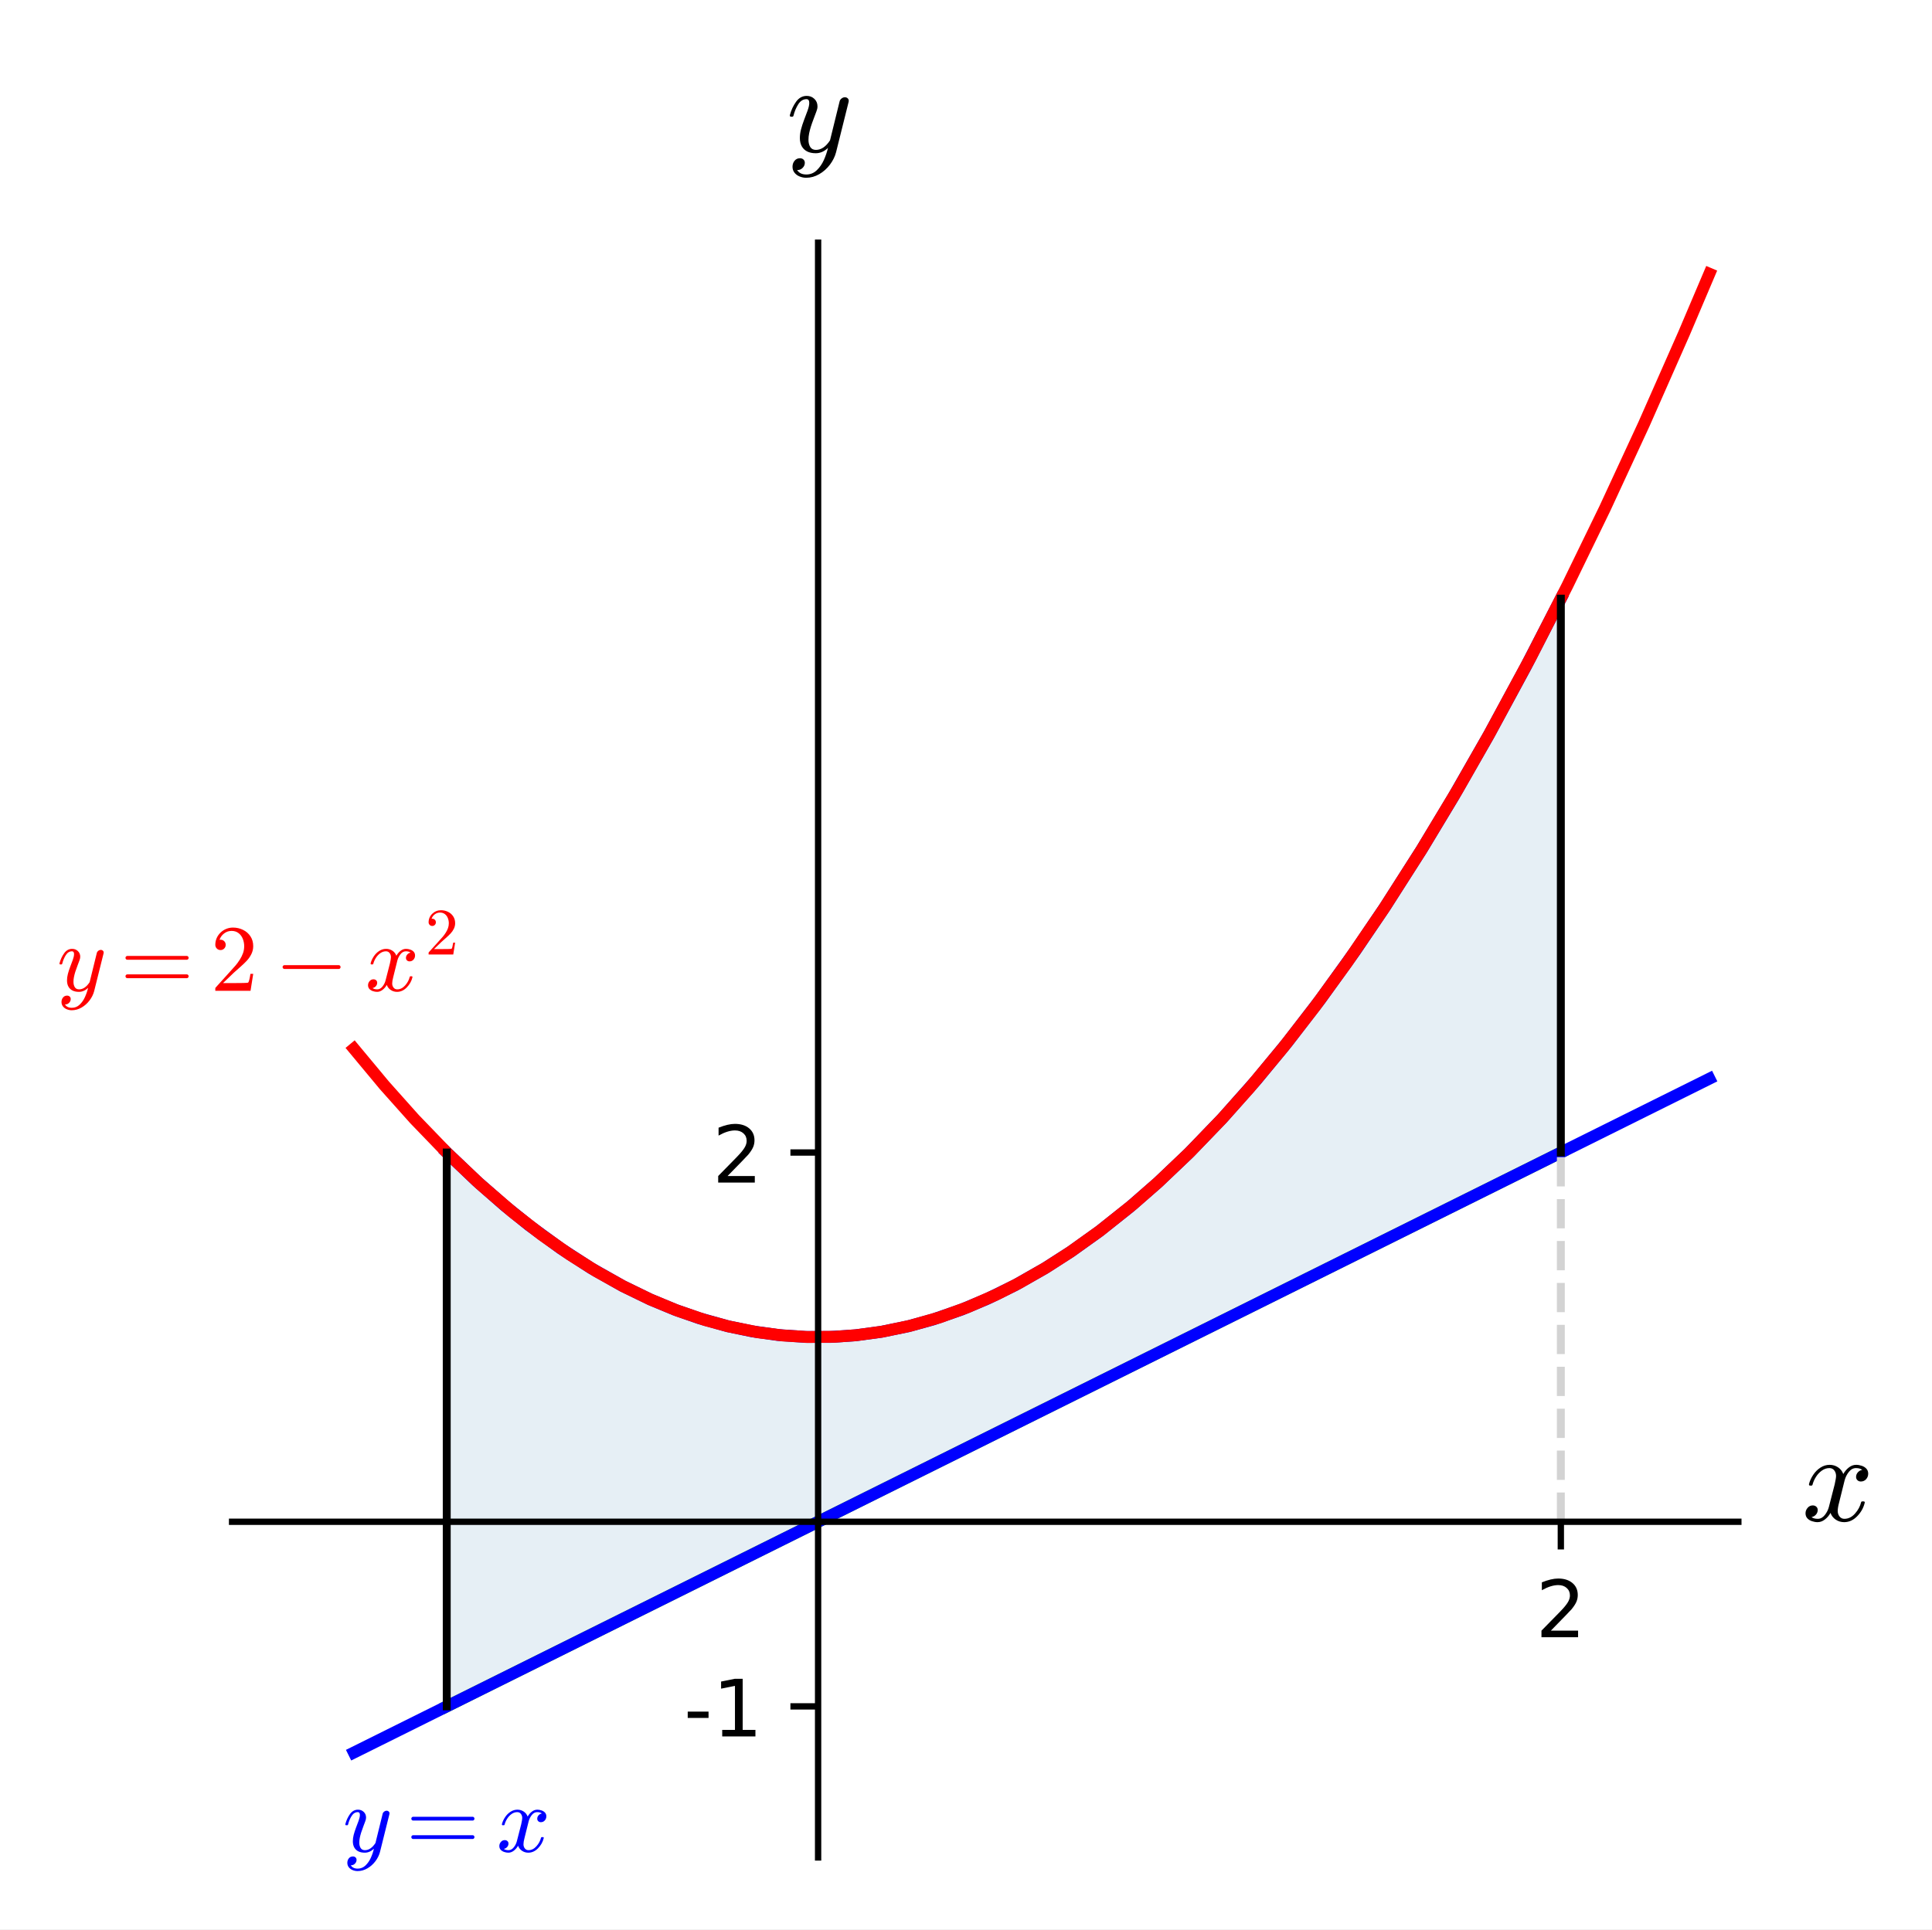
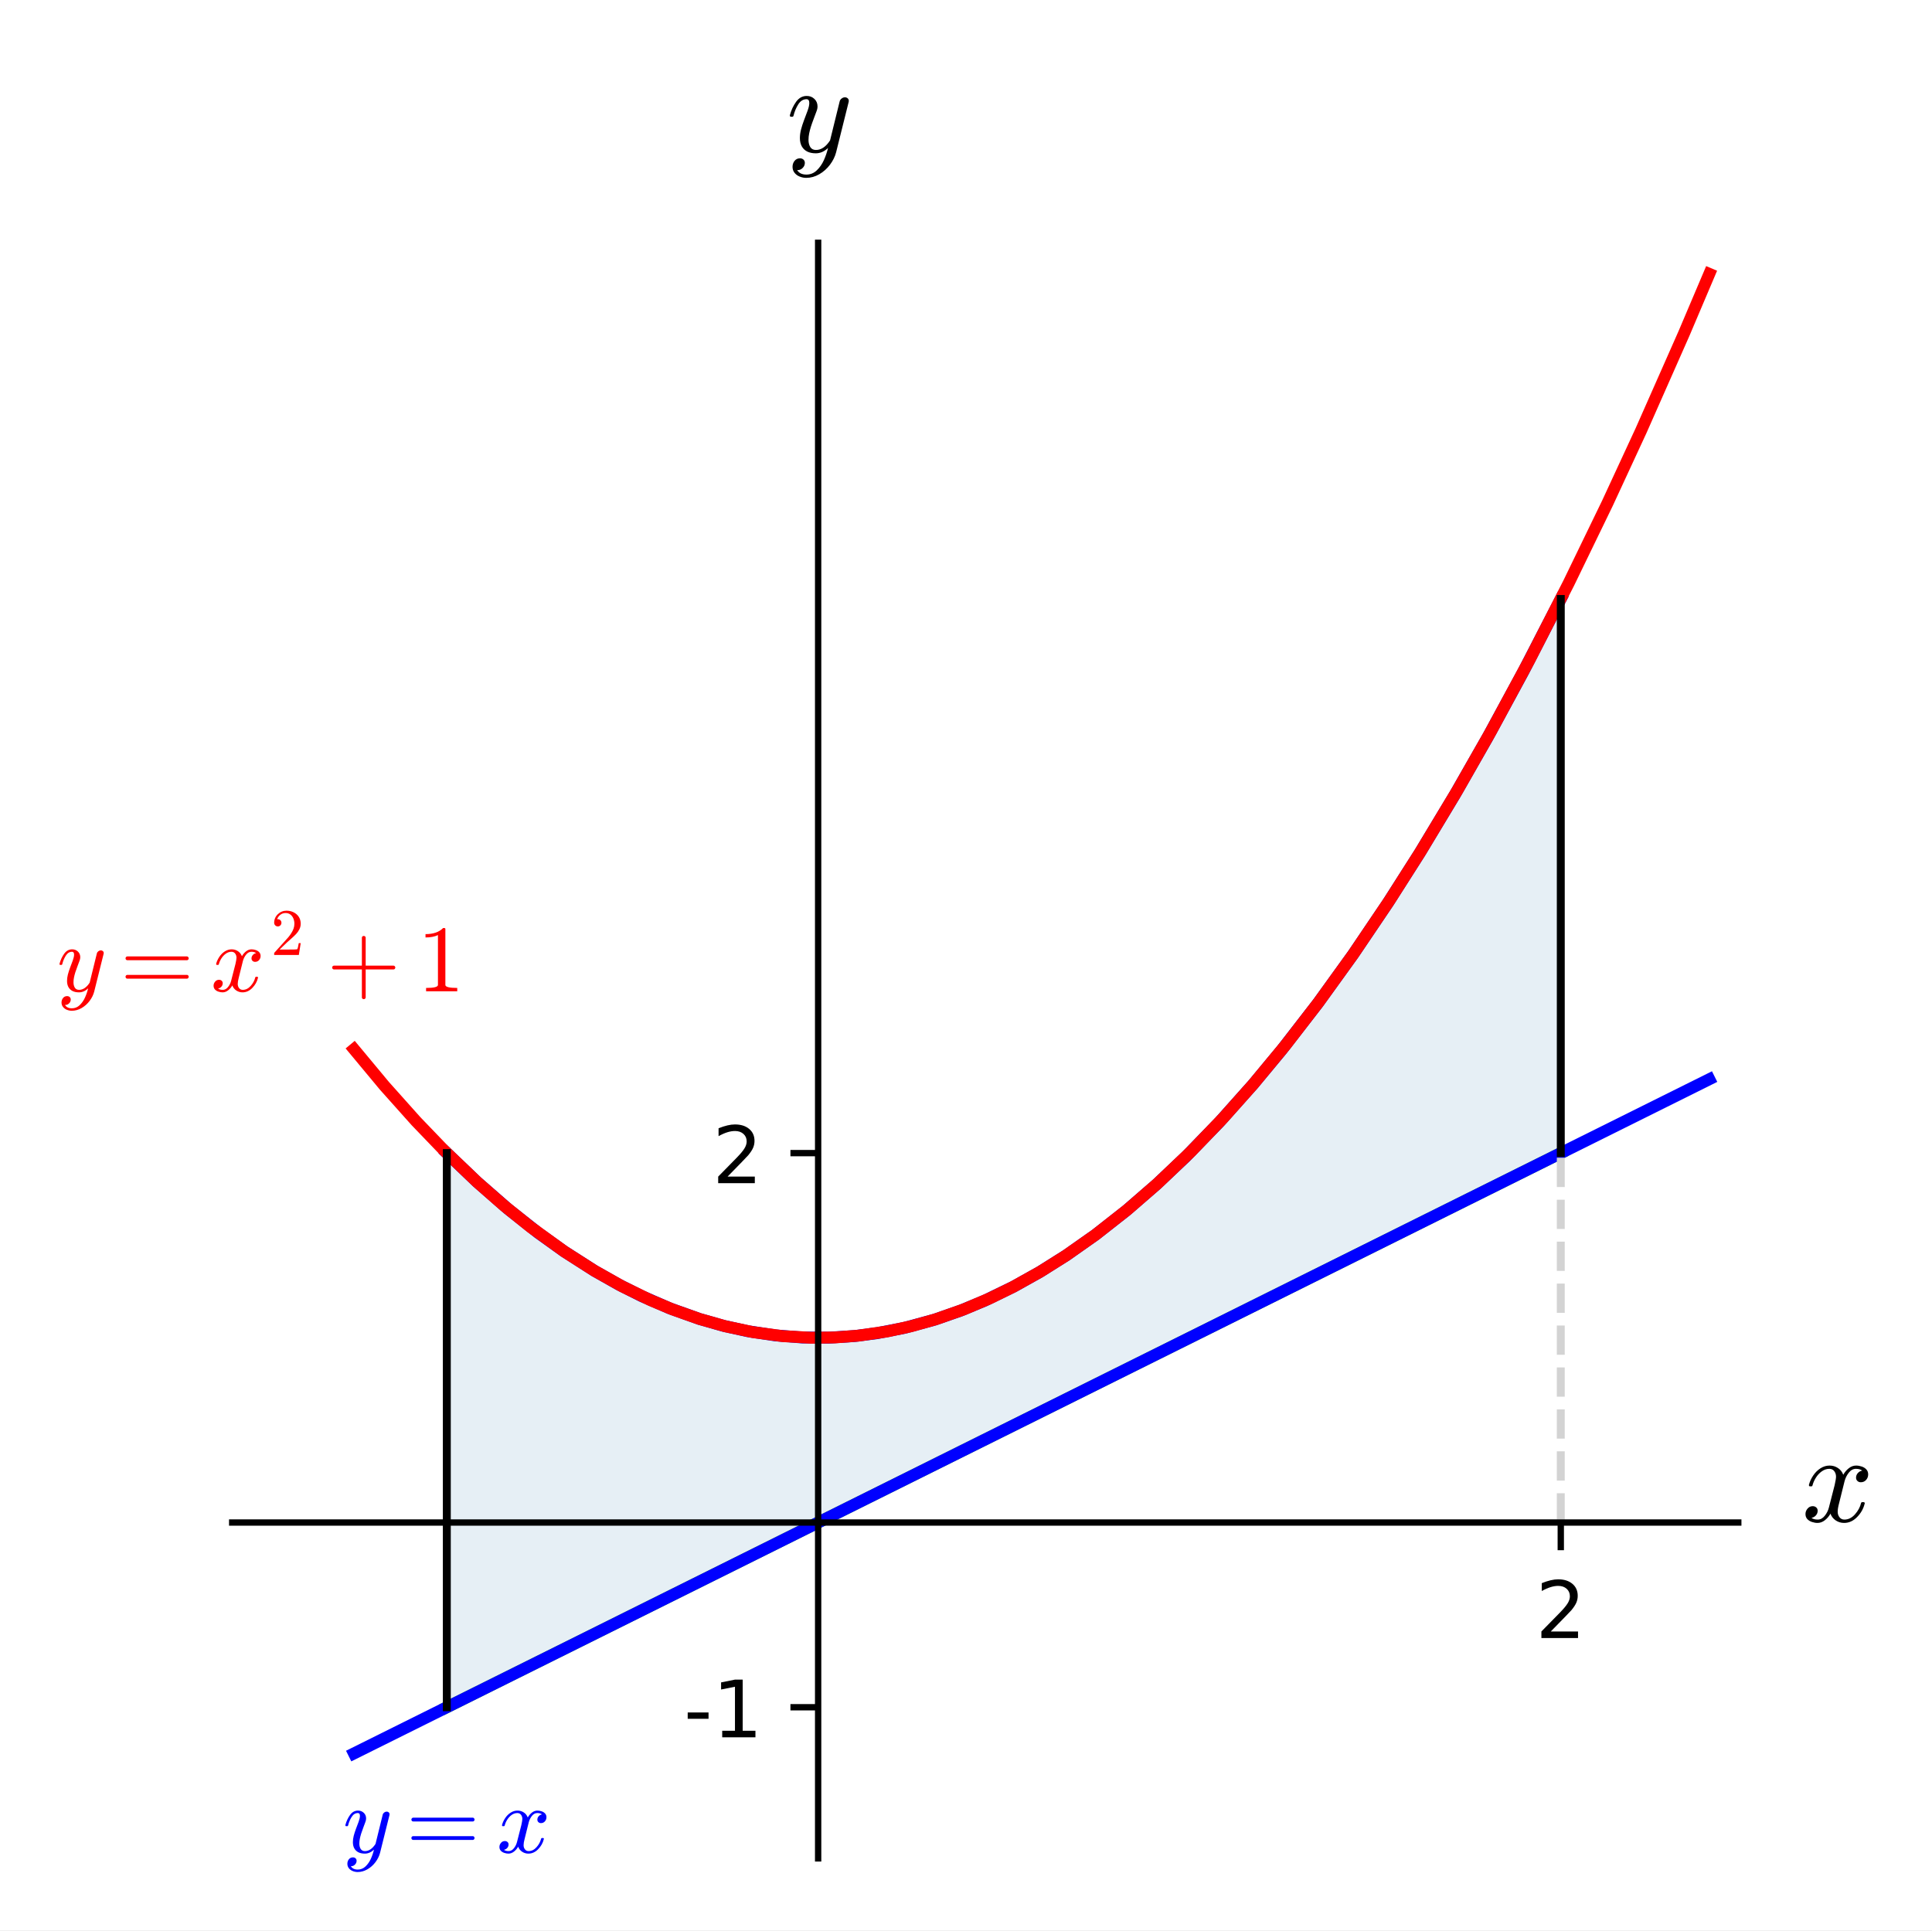
- <svg xmlns="http://www.w3.org/2000/svg" xmlns:xlink="http://www.w3.org/1999/xlink" height="243.937pt" version="1.1" viewBox="0 0 244.226 243.937" width="244.226pt">
+ <svg xmlns="http://www.w3.org/2000/svg" xmlns:xlink="http://www.w3.org/1999/xlink" height="243.937pt" version="1.1" viewBox="0 0 244.132 243.937" width="244.132pt">
  <defs>
    <style type="text/css">
*{stroke-linecap:butt;stroke-linejoin:round;}
  </style>
  </defs>
  <g id="figure_1">
    <g id="patch_1">
-       <path d="M 0 243.937  L 244.226 243.937  L 244.226 0  L 0 0  z " style="fill:#ffffff;" />
+       <path d="M 0 243.937  L 244.132 243.937  L 244.132 0  L 0 0  z " style="fill:#ffffff;" />
    </g>
    <g id="axes_1">
      <g id="patch_2">
-         <path d="M 29.338 234.857  L 219.746 234.857  L 219.746 30.685  L 29.338 30.685  z " style="fill:#ffffff;" />
+         <path d="M 29.34 234.857  L 219.652 234.857  L 219.652 30.685  L 29.34 30.685  z " style="fill:#ffffff;" />
      </g>
      <g id="patch_3">
-         <path clip-path="url(#pbaab414ac9)" d="M 197.307 145.726  L 196.514 146.121  L 195.769 146.491  L 195.266 146.741  L 194.675 147.035  L 193.83 147.455  L 192.849 147.943  L 192.122 148.305  L 191.909 148.41  L 190.62 149.051  L 190.41 149.156  L 189.874 149.422  L 189 149.857  L 188.378 150.166  L 187.662 150.522  L 186.494 151.103  L 186.141 151.279  L 185.425 151.635  L 184.646 152.022  L 184.201 152.243  L 183.161 152.76  L 182.096 153.29  L 181.494 153.589  L 181.287 153.692  L 180.555 154.056  L 179.671 154.496  L 178.988 154.836  L 178.436 155.11  L 177.296 155.677  L 176.482 156.081  L 176.157 156.243  L 175.225 156.707  L 174.512 157.061  L 173.966 157.332  L 173.041 157.793  L 172.787 157.919  L 171.523 158.547  L 171.063 158.776  L 170.682 158.965  L 169.78 159.414  L 169.273 159.667  L 168.605 159.998  L 167.789 160.404  L 166.55 161.02  L 166.476 161.057  L 165.196 161.694  L 164.533 162.023  L 164.032 162.272  L 163.619 162.478  L 162.884 162.843  L 162.235 163.166  L 161.004 163.778  L 160.664 163.947  L 159.466 164.543  L 158.974 164.788  L 158.078 165.233  L 157.992 165.276  L 157.152 165.694  L 155.994 166.269  L 155.849 166.341  L 155.114 166.707  L 153.955 167.283  L 153.563 167.478  L 152.421 168.046  L 152.175 168.169  L 151.235 168.636  L 150.458 169.022  L 149.953 169.273  L 149.293 169.601  L 148.406 170.043  L 147.951 170.269  L 147.067 170.708  L 146.614 170.933  L 145.332 171.571  L 145.191 171.641  L 144.154 172.157  L 143.447 172.508  L 143.107 172.677  L 142.224 173.117  L 141.632 173.411  L 140.429 174.009  L 140.048 174.198  L 139.541 174.451  L 138.416 175.01  L 137.718 175.357  L 137.403 175.514  L 136.497 175.964  L 135.894 176.264  L 135.031 176.693  L 134.369 177.022  L 133.602 177.404  L 133.153 177.627  L 132.48 177.962  L 131.153 178.621  L 130.691 178.851  L 130.274 179.059  L 129.211 179.587  L 128.495 179.943  L 128.176 180.102  L 127.089 180.643  L 126.227 181.071  L 125.722 181.322  L 125.217 181.573  L 124.181 182.089  L 123.528 182.413  L 123.316 182.518  L 122.627 182.861  L 121.358 183.492  L 120.635 183.852  L 119.917 184.209  L 119.785 184.274  L 118.516 184.905  L 118.042 185.141  L 117.619 185.351  L 116.378 185.969  L 115.693 186.309  L 115.41 186.45  L 114.591 186.857  L 113.617 187.341  L 112.982 187.657  L 112.319 187.987  L 111.4 188.444  L 111.065 188.611  L 110.491 188.896  L 109.31 189.483  L 108.812 189.731  L 108.26 190.005  L 107.335 190.465  L 106.99 190.637  L 106.138 191.06  L 105.339 191.458  L 104.626 191.812  L 103.965 192.141  L 103.296 192.474  L 102.793 192.724  L 101.496 193.369  L 101.247 193.493  L 100.293 193.967  L 99.316 194.453  L 99.102 194.559  L 98.354 194.931  L 97.698 195.257  L 96.495 195.855  L 95.874 196.164  L 95.712 196.245  L 94.622 196.787  L 94.309 196.942  L 93.202 197.493  L 92.678 197.754  L 91.741 198.22  L 91.393 198.392  L 90.721 198.727  L 89.751 199.209  L 88.976 199.595  L 88.623 199.77  L 87.285 200.435  L 87.203 200.476  L 86.431 200.86  L 85.304 201.42  L 84.753 201.694  L 84.063 202.037  L 83.676 202.23  L 82.879 202.626  L 82.163 202.982  L 81.393 203.365  L 80.359 203.879  L 79.948 204.084  L 79.066 204.522  L 78.264 204.921  L 77.799 205.152  L 76.663 205.717  L 76.296 205.899  L 75.294 206.398  L 74.666 206.71  L 73.89 207.096  L 73.154 207.462  L 73.01 207.533  L 72.039 208.016  L 71.608 208.23  L 70.59 208.737  L 69.959 209.051  L 69.275 209.391  L 68.756 209.649  L 67.773 210.138  L 67.302 210.372  L 66.491 210.775  L 65.64 211.198  L 65.133 211.45  L 63.906 212.061  L 63.831 212.098  L 63.131 212.446  L 61.955 213.031  L 61.487 213.263  L 60.915 213.548  L 59.791 214.107  L 58.952 214.524  L 58.699 214.65  L 57.604 215.194  L 56.978 215.505  L 56.472 215.757  L 56.472 145.726  L 57.196 146.44  L 57.793 147.022  L 58.576 147.772  L 59.257 148.414  L 60.229 149.313  L 61.043 150.05  L 61.312 150.291  L 61.873 150.788  L 62.564 151.391  L 63.182 151.923  L 63.801 152.446  L 64.563 153.079  L 65.107 153.524  L 65.463 153.812  L 66.231 154.423  L 66.887 154.935  L 67.959 155.753  L 68.719 156.317  L 69.084 156.584  L 69.734 157.053  L 70.317 157.465  L 70.9 157.87  L 71.603 158.349  L 72.252 158.782  L 73.031 159.29  L 73.606 159.656  L 74.505 160.216  L 74.726 160.35  L 75.825 161.006  L 76.613 161.46  L 76.82 161.577  L 77.41 161.906  L 78.08 162.27  L 78.708 162.603  L 79.336 162.927  L 79.524 163.023  L 80.415 163.465  L 81.051 163.771  L 81.629 164.042  L 82.207 164.305  L 82.733 164.538  L 83.031 164.668  L 83.734 164.966  L 84.727 165.37  L 85.289 165.589  L 86.263 165.953  L 86.695 166.108  L 87.636 166.432  L 88.394 166.679  L 89.327 166.967  L 89.498 167.018  L 90.348 167.261  L 90.914 167.414  L 91.98 167.684  L 92.454 167.797  L 93.172 167.958  L 94.06 168.143  L 94.401 168.209  L 95.042 168.327  L 95.684 168.437  L 96.162 168.512  L 96.464 168.558  L 97.206 168.661  L 98.351 168.798  L 99.115 168.874  L 99.741 168.927  L 100.217 168.961  L 100.914 169.004  L 101.808 169.042  L 102.206 169.054  L 102.821 169.066  L 103.436 169.07  L 103.882 169.068  L 104.926 169.046  L 104.971 169.044  L 106.105 168.993  L 106.869 168.944  L 107.593 168.885  L 108.13 168.835  L 108.873 168.755  L 109.435 168.686  L 109.975 168.614  L 111.108 168.443  L 111.365 168.401  L 112.036 168.283  L 112.706 168.156  L 113.261 168.043  L 114.119 167.857  L 114.186 167.842  L 114.772 167.704  L 115.358 167.56  L 116.081 167.371  L 116.878 167.151  L 117.471 166.978  L 117.866 166.859  L 118.982 166.504  L 119.544 166.315  L 120.341 166.036  L 121.012 165.791  L 121.532 165.594  L 122.185 165.339  L 122.994 165.01  L 123.369 164.853  L 124.031 164.569  L 124.693 164.275  L 124.817 164.219  L 125.52 163.895  L 126.609 163.373  L 127.281 163.038  L 128.209 162.56  L 128.311 162.506  L 129.125 162.07  L 129.723 161.74  L 130.322 161.402  L 130.542 161.276  L 131.154 160.921  L 131.766 160.557  L 132.049 160.386  L 132.686 159.996  L 133.635 159.398  L 134.402 158.901  L 134.797 158.64  L 135.442 158.207  L 136.087 157.765  L 136.389 157.554  L 137.483 156.778  L 138.184 156.267  L 138.221 156.239  L 138.895 155.738  L 139.569 155.226  L 140.203 154.736  L 140.813 154.257  L 141.519 153.692  L 142.08 153.237  L 142.839 152.609  L 143.488 152.062  L 144.339 151.332  L 144.624 151.084  L 145.327 150.465  L 146.335 149.559  L 146.936 149.009  L 147.728 148.273  L 148.271 147.759  L 149.087 146.977  L 149.614 146.464  L 150.259 145.829  L 151.237 144.848  L 152.088 143.979  L 152.979 143.051  L 153.45 142.554  L 154.479 141.453  L 154.552 141.374  L 155.487 140.351  L 156.266 139.486  L 156.888 138.785  L 157.409 138.192  L 157.994 137.519  L 158.58 136.838  L 158.851 136.52  L 159.72 135.491  L 160.239 134.87  L 160.878 134.097  L 161.516 133.315  L 162.188 132.484  L 162.787 131.735  L 163.598 130.708  L 164.194 129.944  L 164.486 129.567  L 165.525 128.212  L 165.883 127.738  L 166.911 126.367  L 167.407 125.697  L 167.977 124.921  L 168.717 123.903  L 169.48 122.842  L 170.158 121.888  L 170.74 121.062  L 171.322 120.228  L 171.537 119.918  L 172.325 118.774  L 173.392 117.205  L 173.954 116.368  L 174.543 115.484  L 175.132 114.593  L 175.721 113.695  L 175.824 113.536  L 176.441 112.587  L 177.057 111.629  L 177.249 111.33  L 178.217 109.805  L 178.911 108.701  L 179.748 107.354  L 180.105 106.777  L 180.712 105.785  L 181.32 104.786  L 181.865 103.884  L 182.511 102.806  L 182.93 102.103  L 183.709 100.784  L 184.576 99.301  L 185.346 97.97  L 186.065 96.717  L 186.573 95.826  L 187.513 94.16  L 188.172 92.981  L 188.936 91.604  L 189.644 90.314  L 190.044 89.583  L 190.605 88.551  L 191.498 86.892  L 192.528 84.959  L 192.871 84.31  L 193.454 83.201  L 194.074 82.015  L 194.693 80.821  L 195.364 79.52  L 195.827 78.616  L 196.61 77.076  L 197.307 75.696  z " style="fill:#cde0eb;opacity:0.5;" />
+         <path clip-path="url(#p74de2c47a9)" d="M 197.224 145.726  L 196.58 146.047  L 195.496 146.586  L 194.844 146.911  L 194.52 147.071  L 193.373 147.642  L 192.637 148.008  L 192.463 148.095  L 191.462 148.593  L 190.61 149.017  L 190.103 149.269  L 189.51 149.564  L 188.694 149.97  L 187.716 150.457  L 187.34 150.644  L 186.855 150.885  L 186.155 151.233  L 185.25 151.684  L 184.413 152.1  L 183.443 152.582  L 183.245 152.681  L 182.594 153.005  L 181.838 153.381  L 181.223 153.687  L 180.346 154.123  L 179.539 154.525  L 178.53 155.027  L 178.474 155.055  L 177.091 155.742  L 176.862 155.856  L 175.952 156.309  L 174.997 156.784  L 174.876 156.845  L 174.106 157.228  L 173.397 157.58  L 172.349 158.102  L 171.913 158.319  L 170.887 158.829  L 170.225 159.158  L 169.798 159.371  L 168.721 159.907  L 168.53 160.002  L 167.371 160.579  L 166.614 160.955  L 166.277 161.123  L 165.699 161.41  L 164.766 161.874  L 163.853 162.329  L 163.424 162.542  L 162.885 162.81  L 161.983 163.259  L 161.109 163.694  L 160.245 164.124  L 159.41 164.539  L 159.292 164.598  L 158.063 165.209  L 157.954 165.263  L 157.246 165.616  L 156.317 166.078  L 155.815 166.328  L 154.603 166.93  L 154.181 167.14  L 153.538 167.461  L 152.88 167.788  L 152.225 168.114  L 151.338 168.555  L 150.384 169.029  L 149.594 169.423  L 149.469 169.485  L 148.215 170.109  L 147.796 170.317  L 147.342 170.543  L 146.123 171.149  L 145.26 171.579  L 144.72 171.847  L 144.128 172.142  L 143.708 172.351  L 142.482 172.961  L 141.764 173.318  L 141.168 173.615  L 140.434 173.98  L 140.008 174.191  L 139.474 174.457  L 138.256 175.063  L 137.512 175.433  L 136.881 175.747  L 136.568 175.903  L 135.355 176.507  L 135.198 176.585  L 134.623 176.871  L 133.49 177.435  L 132.537 177.909  L 132.402 177.976  L 131.721 178.314  L 130.494 178.925  L 129.722 179.309  L 129.442 179.448  L 128.9 179.718  L 127.915 180.208  L 127.122 180.602  L 126.185 181.069  L 125.8 181.26  L 125.006 181.655  L 124.261 182.026  L 123.442 182.433  L 122.683 182.811  L 122.358 182.972  L 121.719 183.29  L 120.877 183.709  L 119.994 184.149  L 119.317 184.485  L 118.669 184.808  L 118.187 185.048  L 116.971 185.653  L 116.682 185.797  L 115.831 186.22  L 115.271 186.498  L 114.757 186.754  L 113.656 187.302  L 113.215 187.521  L 112.466 187.894  L 111.786 188.232  L 110.744 188.751  L 110.247 188.998  L 109.243 189.497  L 108.928 189.654  L 107.792 190.219  L 107.4 190.414  L 106.988 190.619  L 105.94 191.14  L 104.995 191.611  L 104.601 191.807  L 103.799 192.206  L 103.488 192.36  L 102.433 192.885  L 101.493 193.353  L 101.246 193.476  L 100.179 194.007  L 99.671 194.26  L 98.789 194.698  L 98.433 194.876  L 97.38 195.399  L 97.054 195.562  L 95.902 196.135  L 95.441 196.364  L 94.379 196.892  L 93.601 197.279  L 93.024 197.566  L 92.679 197.738  L 91.913 198.119  L 90.99 198.578  L 90.703 198.721  L 89.415 199.362  L 88.759 199.688  L 88.404 199.865  L 87.914 200.109  L 86.867 200.63  L 86.001 201.06  L 85.491 201.314  L 84.527 201.794  L 84.227 201.943  L 83.23 202.439  L 82.649 202.728  L 81.909 203.096  L 81.326 203.386  L 80.805 203.646  L 79.914 204.089  L 78.836 204.625  L 78.673 204.706  L 77.704 205.188  L 76.669 205.703  L 75.928 206.072  L 75.342 206.363  L 74.539 206.763  L 73.94 207.061  L 73.69 207.185  L 72.426 207.814  L 72.146 207.953  L 71.224 208.412  L 70.891 208.578  L 70.025 209.008  L 69.451 209.294  L 68.525 209.755  L 67.837 210.097  L 66.925 210.551  L 66.133 210.945  L 65.606 211.207  L 64.852 211.582  L 64.495 211.76  L 63.674 212.168  L 63.094 212.457  L 61.89 213.056  L 61.489 213.255  L 60.427 213.783  L 59.71 214.14  L 59.473 214.258  L 58.907 214.54  L 57.81 215.085  L 57.011 215.483  L 56.461 215.757  L 56.461 145.726  L 57.457 146.708  L 57.716 146.959  L 58.267 147.489  L 58.876 148.067  L 59.484 148.638  L 60.257 149.351  L 60.958 149.987  L 61.352 150.34  L 61.977 150.893  L 63.075 151.844  L 63.827 152.48  L 64.218 152.807  L 64.957 153.415  L 65.324 153.713  L 65.951 154.214  L 66.578 154.708  L 67.38 155.327  L 68.027 155.817  L 68.465 156.143  L 69.158 156.651  L 69.767 157.089  L 70.688 157.737  L 71.255 158.126  L 72.131 158.715  L 72.992 159.278  L 73.159 159.385  L 74.287 160.095  L 75.128 160.606  L 75.413 160.776  L 75.979 161.108  L 76.621 161.477  L 77.264 161.837  L 77.48 161.956  L 78.218 162.356  L 78.888 162.709  L 79.981 163.264  L 80.763 163.645  L 81.072 163.793  L 82.059 164.249  L 82.6 164.491  L 83.642 164.938  L 83.914 165.052  L 84.63 165.342  L 85.56 165.702  L 86.388 166.008  L 87.009 166.228  L 87.712 166.466  L 88.378 166.683  L 88.854 166.832  L 89.918 167.148  L 90.551 167.324  L 91.421 167.553  L 91.943 167.683  L 92.645 167.848  L 93.164 167.963  L 93.882 168.113  L 94.484 168.231  L 95.419 168.398  L 96.275 168.534  L 96.831 168.615  L 97.486 168.701  L 97.955 168.758  L 98.851 168.852  L 99.578 168.916  L 100.067 168.953  L 100.708 168.994  L 101.373 169.027  L 102.039 169.051  L 102.318 169.058  L 102.937 169.068  L 103.535 169.07  L 104.133 169.064  L 104.745 169.05  L 105.004 169.042  L 105.73 169.011  L 106.592 168.961  L 107.23 168.913  L 107.999 168.844  L 108.668 168.774  L 109.594 168.661  L 110.256 168.569  L 110.846 168.479  L 111.697 168.337  L 112.652 168.159  L 112.867 168.116  L 113.856 167.907  L 114.334 167.798  L 115.294 167.565  L 116.096 167.356  L 116.264 167.31  L 117.062 167.086  L 118.087 166.777  L 119.02 166.477  L 119.336 166.371  L 120.321 166.027  L 120.848 165.835  L 121.386 165.633  L 121.972 165.405  L 122.559 165.171  L 123.065 164.962  L 123.526 164.767  L 124.453 164.362  L 125.079 164.078  L 125.572 163.849  L 126.199 163.55  L 126.825 163.243  L 127.063 163.124  L 128.127 162.577  L 128.283 162.495  L 128.897 162.167  L 129.511 161.831  L 130.093 161.505  L 130.914 161.033  L 131.374 160.762  L 132.036 160.364  L 132.949 159.8  L 133.906 159.191  L 134.408 158.863  L 134.767 158.626  L 135.586 158.074  L 136.373 157.53  L 136.92 157.143  L 137.973 156.382  L 138.435 156.042  L 139.186 155.477  L 140.035 154.825  L 140.857 154.179  L 141.414 153.733  L 142.271 153.034  L 143.043 152.391  L 143.71 151.825  L 144.032 151.549  L 145.139 150.582  L 145.443 150.312  L 146.102 149.719  L 146.718 149.157  L 147.378 148.546  L 148.121 147.847  L 149.195 146.815  L 149.836 146.188  L 150.693 145.337  L 151.552 144.467  L 151.736 144.279  L 152.43 143.562  L 153.505 142.432  L 154.072 141.826  L 154.831 141.003  L 155.721 140.024  L 156.251 139.432  L 156.72 138.905  L 157.624 137.874  L 158.362 137.019  L 158.958 136.32  L 159.857 135.252  L 160.651 134.295  L 160.997 133.873  L 161.964 132.682  L 162.907 131.501  L 163.351 130.938  L 163.963 130.155  L 164.676 129.234  L 165.079 128.709  L 165.979 127.522  L 166.513 126.812  L 167.109 126.01  L 167.704 125.201  L 168.158 124.58  L 168.836 123.644  L 169.378 122.889  L 170.321 121.559  L 170.983 120.615  L 171.438 119.96  L 172.047 119.078  L 172.656 118.187  L 173.007 117.669  L 173.58 116.821  L 174.274 115.782  L 175.349 114.154  L 175.786 113.486  L 176.871 111.806  L 177.689 110.525  L 178.214 109.694  L 179.109 108.266  L 179.364 107.856  L 180.106 106.654  L 180.98 105.224  L 181.881 103.733  L 182.466 102.755  L 182.791 102.21  L 183.847 100.419  L 184.48 99.335  L 185.167 98.149  L 185.682 97.252  L 186.545 95.738  L 187.46 94.116  L 188.005 93.141  L 188.977 91.387  L 189.165 91.045  L 190.028 89.467  L 191.168 87.359  L 191.26 87.186  L 191.864 86.058  L 192.467 84.923  L 193.245 83.447  L 193.645 82.681  L 194.446 81.143  L 195.074 79.925  L 195.975 78.164  L 196.774 76.589  L 197.224 75.696  z " style="fill:#cde0eb;opacity:0.5;" />
      </g>
      <g id="matplotlib.axis_1">
        <g id="xtick_1">
          <g id="line2d_1">
            <defs>
-               <path d="M 0 0  L 0 3.5  " id="me260e44f37" style="stroke:#000000;stroke-width:0.8;" />
+               <path d="M 0 0  L 0 3.5  " id="mc1c85db5b5" style="stroke:#000000;stroke-width:0.8;" />
            </defs>
            <g>
-               <use style="stroke:#000000;stroke-width:0.8;" x="197.307" xlink:href="#me260e44f37" y="192.413" />
+               <use style="stroke:#000000;stroke-width:0.8;" x="197.224" xlink:href="#mc1c85db5b5" y="192.413" />
            </g>
          </g>
          <g id="text_1">
            <defs>
              <path d="M 19.188 8.297  L 53.609 8.297  L 53.609 0  L 7.328 0  L 7.328 8.297  Q 12.938 14.109 22.625 23.891  Q 32.328 33.688 34.812 36.531  Q 39.547 41.844 41.422 45.531  Q 43.312 49.219 43.312 52.781  Q 43.312 58.594 39.234 62.25  Q 35.156 65.922 28.609 65.922  Q 23.969 65.922 18.812 64.312  Q 13.672 62.703 7.812 59.422  L 7.812 69.391  Q 13.766 71.781 18.938 73  Q 24.125 74.219 28.422 74.219  Q 39.75 74.219 46.484 68.547  Q 53.219 62.891 53.219 53.422  Q 53.219 48.922 51.531 44.891  Q 49.859 40.875 45.406 35.406  Q 44.188 33.984 37.641 27.219  Q 31.109 20.453 19.188 8.297  z " id="DejaVuSans-50" />
            </defs>
-             <g transform="translate(194.1254 207.0118)scale(0.1 -0.1)">
+             <g transform="translate(194.0427 207.0118)scale(0.1 -0.1)">
              <use xlink:href="#DejaVuSans-50" />
            </g>
          </g>
        </g>
        <g id="text_2">
          <defs>
            <path d="M 7.812 2.875  Q 9.578 1.516 12.797 1.516  Q 15.922 1.516 18.312 4.516  Q 20.703 7.516 21.578 11.078  L 26.125 28.812  Q 27.203 33.641 27.203 35.406  Q 27.203 37.891 25.812 39.75  Q 24.422 41.609 21.922 41.609  Q 18.75 41.609 15.969 39.625  Q 13.188 37.641 11.281 34.594  Q 9.375 31.547 8.594 28.422  Q 8.406 27.781 7.812 27.781  L 6.594 27.781  Q 5.812 27.781 5.812 28.719  L 5.812 29  Q 6.781 32.719 9.125 36.25  Q 11.469 39.797 14.859 41.984  Q 18.266 44.188 22.125 44.188  Q 25.781 44.188 28.734 42.234  Q 31.688 40.281 32.906 36.922  Q 34.625 39.984 37.281 42.078  Q 39.938 44.188 43.109 44.188  Q 45.266 44.188 47.5 43.422  Q 49.75 42.672 51.172 41.109  Q 52.594 39.547 52.594 37.203  Q 52.594 34.672 50.953 32.828  Q 49.312 31 46.781 31  Q 45.172 31 44.094 32.031  Q 43.016 33.062 43.016 34.625  Q 43.016 36.719 44.453 38.297  Q 45.906 39.891 47.906 40.188  Q 46.094 41.609 42.922 41.609  Q 39.703 41.609 37.328 38.625  Q 34.969 35.641 33.984 31.984  L 29.594 14.312  Q 28.516 10.297 28.516 7.719  Q 28.516 5.172 29.953 3.344  Q 31.391 1.516 33.797 1.516  Q 38.484 1.516 42.156 5.641  Q 45.844 9.766 47.016 14.703  Q 47.219 15.281 47.797 15.281  L 49.031 15.281  Q 49.422 15.281 49.656 15.016  Q 49.906 14.75 49.906 14.406  Q 49.906 14.312 49.812 14.109  Q 48.391 8.156 43.844 3.516  Q 39.312 -1.125 33.594 -1.125  Q 29.938 -1.125 26.984 0.844  Q 24.031 2.828 22.797 6.203  Q 21.234 3.266 18.469 1.062  Q 15.719 -1.125 12.594 -1.125  Q 10.453 -1.125 8.172 -0.359  Q 5.906 0.391 4.484 1.953  Q 3.078 3.516 3.078 5.906  Q 3.078 8.25 4.703 10.172  Q 6.344 12.109 8.797 12.109  Q 10.453 12.109 11.578 11.109  Q 12.703 10.109 12.703 8.5  Q 12.703 6.391 11.297 4.828  Q 9.906 3.266 7.812 2.875  z " id="Cmmi10-120" />
          </defs>
-           <g transform="translate(227.7462 192.4134)scale(0.16 -0.16)">
+           <g transform="translate(227.6523 192.4134)scale(0.16 -0.16)">
            <use transform="translate(0 0.8125)" xlink:href="#Cmmi10-120" />
          </g>
        </g>
      </g>
      <g id="matplotlib.axis_2">
        <g id="ytick_1">
          <g id="line2d_2">
            <defs>
-               <path d="M 0 0  L -3.5 0  " id="m5d5ff0b1b4" style="stroke:#000000;stroke-width:0.8;" />
+               <path d="M 0 0  L -3.5 0  " id="m6859c66551" style="stroke:#000000;stroke-width:0.8;" />
            </defs>
            <g>
-               <use style="stroke:#000000;stroke-width:0.8;" x="103.417" xlink:href="#m5d5ff0b1b4" y="215.757" />
+               <use style="stroke:#000000;stroke-width:0.8;" x="103.382" xlink:href="#m6859c66551" y="215.757" />
            </g>
          </g>
          <g id="text_3">
            <defs>
              <path d="M 4.891 31.391  L 31.203 31.391  L 31.203 23.391  L 4.891 23.391  z " id="DejaVuSans-45" />
              <path d="M 12.406 8.297  L 28.516 8.297  L 28.516 63.922  L 10.984 60.406  L 10.984 69.391  L 28.422 72.906  L 38.281 72.906  L 38.281 8.297  L 54.391 8.297  L 54.391 0  L 12.406 0  z " id="DejaVuSans-49" />
            </defs>
-             <g transform="translate(86.44681 219.5561)scale(0.1 -0.1)">
+             <g transform="translate(86.41138 219.5561)scale(0.1 -0.1)">
              <use xlink:href="#DejaVuSans-45" />
              <use x="36.084" xlink:href="#DejaVuSans-49" />
            </g>
          </g>
        </g>
        <g id="ytick_2">
          <g id="line2d_3">
            <g>
-               <use style="stroke:#000000;stroke-width:0.8;" x="103.417" xlink:href="#m5d5ff0b1b4" y="145.726" />
+               <use style="stroke:#000000;stroke-width:0.8;" x="103.382" xlink:href="#m6859c66551" y="145.726" />
            </g>
          </g>
          <g id="text_4">
-             <g transform="translate(90.05462 149.5256)scale(0.1 -0.1)">
+             <g transform="translate(90.01919 149.5256)scale(0.1 -0.1)">
              <use xlink:href="#DejaVuSans-50" />
            </g>
          </g>
        </g>
        <g id="text_5">
          <defs>
            <path d="M 8.406 -14.312  Q 10.5 -17.922 15.719 -17.922  Q 20.453 -17.922 23.922 -14.594  Q 27.391 -11.281 29.516 -6.562  Q 31.641 -1.859 32.812 3.078  Q 28.375 -1.125 23.188 -1.125  Q 19.234 -1.125 16.453 0.234  Q 13.672 1.609 12.125 4.312  Q 10.594 7.031 10.594 10.891  Q 10.594 14.156 11.469 17.594  Q 12.359 21.047 13.938 25.266  Q 15.531 29.5 16.703 32.625  Q 18.016 36.281 18.016 38.625  Q 18.016 41.609 15.828 41.609  Q 11.859 41.609 9.297 37.531  Q 6.734 33.453 5.516 28.422  Q 5.328 27.781 4.688 27.781  L 3.516 27.781  Q 2.688 27.781 2.688 28.719  L 2.688 29  Q 4.297 34.969 7.609 39.578  Q 10.938 44.188 16.016 44.188  Q 19.578 44.188 22.047 41.844  Q 24.516 39.5 24.516 35.891  Q 24.516 34.031 23.688 31.984  Q 23.25 30.766 21.688 26.656  Q 20.125 22.562 19.281 19.875  Q 18.453 17.188 17.922 14.594  Q 17.391 12.016 17.391 9.422  Q 17.391 6.109 18.797 3.812  Q 20.219 1.516 23.297 1.516  Q 29.5 1.516 34.422 9.078  L 42 39.891  Q 42.328 41.219 43.547 42.156  Q 44.781 43.109 46.188 43.109  Q 47.406 43.109 48.312 42.328  Q 49.219 41.547 49.219 40.281  Q 49.219 39.703 49.125 39.5  L 39.203 -0.297  Q 37.891 -5.422 34.375 -10.109  Q 30.859 -14.797 25.906 -17.656  Q 20.953 -20.516 15.578 -20.516  Q 12.984 -20.516 10.438 -19.5  Q 7.906 -18.5 6.344 -16.5  Q 4.781 -14.5 4.781 -11.812  Q 4.781 -9.078 6.391 -7.078  Q 8.016 -5.078 10.688 -5.078  Q 12.312 -5.078 13.406 -6.078  Q 14.5 -7.078 14.5 -8.688  Q 14.5 -10.984 12.781 -12.688  Q 11.078 -14.406 8.797 -14.406  Q 8.688 -14.359 8.594 -14.328  Q 8.5 -14.312 8.406 -14.312  z " id="Cmmi10-121" />
          </defs>
-           <g transform="translate(99.41712 19.325)scale(0.16 -0.16)">
+           <g transform="translate(99.38169 19.325)scale(0.16 -0.16)">
            <use transform="translate(0 0.8125)" xlink:href="#Cmmi10-121" />
          </g>
        </g>
      </g>
      <g id="line2d_4">
-         <path clip-path="url(#pbaab414ac9)" d="M 56.472 145.726  L 60.229 149.313  L 63.801 152.446  L 66.887 154.935  L 70.9 157.87  L 74.726 160.35  L 78.708 162.603  L 82.207 164.305  L 85.289 165.589  L 88.394 166.679  L 91.98 167.684  L 95.042 168.327  L 98.351 168.798  L 101.808 169.042  L 104.971 169.044  L 108.13 168.835  L 111.365 168.401  L 114.772 167.704  L 117.866 166.859  L 121.532 165.594  L 124.817 164.219  L 128.311 162.506  L 132.049 160.386  L 135.442 158.207  L 138.895 155.738  L 142.839 152.609  L 146.335 149.559  L 150.259 145.829  L 154.552 141.374  L 158.851 136.52  L 162.787 131.735  L 166.911 126.367  L 171.322 120.228  L 175.132 114.593  L 179.748 107.354  L 183.709 100.784  L 188.172 92.981  L 192.871 84.31  L 197.307 75.696  L 197.307 75.696  " style="fill:none;stroke:#0000cc;stroke-linecap:square;stroke-width:1.5;" />
+         <path clip-path="url(#p74de2c47a9)" d="M 56.461 145.726  L 60.257 149.351  L 64.218 152.807  L 68.027 155.817  L 71.255 158.126  L 75.128 160.606  L 78.218 162.356  L 81.072 163.793  L 84.63 165.342  L 88.378 166.683  L 91.421 167.553  L 94.484 168.231  L 97.955 168.758  L 101.373 169.027  L 104.745 169.05  L 107.999 168.844  L 110.846 168.479  L 114.334 167.798  L 118.087 166.777  L 121.386 165.633  L 124.453 164.362  L 128.127 162.577  L 131.374 160.762  L 134.767 158.626  L 138.435 156.042  L 142.271 153.034  L 146.102 149.719  L 149.836 146.188  L 154.072 141.826  L 158.362 137.019  L 161.964 132.682  L 166.513 126.812  L 170.983 120.615  L 175.349 114.154  L 179.364 107.856  L 183.847 100.419  L 188.005 93.141  L 192.467 84.923  L 197.224 75.696  L 197.224 75.696  " style="fill:none;stroke:#0000cc;stroke-linecap:square;stroke-width:1.5;" />
      </g>
      <g id="line2d_5">
-         <path clip-path="url(#pbaab414ac9)" d="M 56.472 215.757  L 197.307 145.726  L 197.307 145.726  " style="fill:none;stroke:#3ccc00;stroke-linecap:square;stroke-width:1.5;" />
+         <path clip-path="url(#p74de2c47a9)" d="M 56.461 215.757  L 197.224 145.726  L 197.224 145.726  " style="fill:none;stroke:#3ccc00;stroke-linecap:square;stroke-width:1.5;" />
      </g>
      <g id="line2d_6">
-         <path clip-path="url(#pbaab414ac9)" d="M 44.736 221.593  L 216.085 136.389  L 216.085 136.389  " style="fill:none;stroke:#0000ff;stroke-linecap:square;stroke-width:1.5;" />
+         <path clip-path="url(#p74de2c47a9)" d="M 44.73 221.593  L 215.992 136.389  L 215.992 136.389  " style="fill:none;stroke:#0000ff;stroke-linecap:square;stroke-width:1.5;" />
      </g>
      <g id="line2d_7">
-         <path clip-path="url(#pbaab414ac9)" d="M 44.736 132.596  L 48.592 137.232  L 52.388 141.488  L 56.541 145.795  L 60.695 149.737  L 64.781 153.258  L 68.46 156.126  L 72.028 158.634  L 75.354 160.728  L 78.785 162.643  L 82.208 164.305  L 85.648 165.725  L 89.181 166.923  L 92.102 167.714  L 95.775 168.451  L 98.948 168.858  L 102.081 169.051  L 105.555 169.022  L 108.277 168.82  L 111.541 168.371  L 115.067 167.632  L 118.751 166.579  L 122.368 165.266  L 125.986 163.674  L 128.807 162.241  L 132.313 160.226  L 135.213 158.361  L 139.15 155.545  L 143.241 152.271  L 146.464 149.442  L 150.428 145.661  L 154.44 141.494  L 157.978 137.538  L 162.174 132.501  L 166.236 127.27  L 170.261 121.742  L 174.917 114.92  L 179.654 107.507  L 184.252 99.857  L 188.327 92.702  L 193.504 83.107  L 198.11 74.092  L 202.866 64.311  L 207.812 53.631  L 212.886 42.138  L 216.085 34.611  L 216.085 34.611  " style="fill:none;stroke:#ff0000;stroke-linecap:square;stroke-width:1.5;" />
+         <path clip-path="url(#p74de2c47a9)" d="M 44.73 132.596  L 48.581 137.228  L 52.573 141.698  L 56.052 145.318  L 60.321 149.41  L 63.721 152.392  L 67.054 155.077  L 71.329 158.177  L 75.08 160.577  L 78.631 162.574  L 82.249 164.335  L 84.985 165.481  L 88.38 166.684  L 91.714 167.626  L 95.161 168.353  L 98.89 168.856  L 102.481 169.061  L 105.453 169.024  L 108.404 168.802  L 112.112 168.262  L 115.128 167.607  L 118.247 166.727  L 121.88 165.442  L 125.105 164.066  L 128.001 162.643  L 131.488 160.694  L 134.687 158.679  L 138.434 156.043  L 142.536 152.815  L 146.29 149.549  L 150.451 145.578  L 154.544 141.315  L 158.318 137.07  L 162.465 132.057  L 166.642 126.638  L 171.008 120.578  L 175.606 113.761  L 179.567 107.529  L 184.187 99.837  L 188.423 92.389  L 193.247 83.442  L 198.216 73.712  L 203.112 63.612  L 207.364 54.426  L 212.8 42.128  L 215.992 34.611  L 215.992 34.611  " style="fill:none;stroke:#ff0000;stroke-linecap:square;stroke-width:1.5;" />
      </g>
      <g id="line2d_8">
-         <path clip-path="url(#pbaab414ac9)" d="M 56.472 215.757  L 56.472 145.726  " style="fill:none;stroke:#000000;stroke-linecap:square;" />
+         <path clip-path="url(#p74de2c47a9)" d="M 56.461 215.757  L 56.461 145.726  " style="fill:none;stroke:#000000;stroke-linecap:square;" />
      </g>
      <g id="line2d_9">
-         <path clip-path="url(#pbaab414ac9)" d="M 197.307 145.726  L 197.307 75.696  " style="fill:none;stroke:#000000;stroke-linecap:square;" />
+         <path clip-path="url(#p74de2c47a9)" d="M 197.224 145.726  L 197.224 75.696  " style="fill:none;stroke:#000000;stroke-linecap:square;" />
      </g>
      <g id="line2d_10">
-         <path clip-path="url(#pbaab414ac9)" d="M 197.307 192.413  L 197.307 145.726  " style="fill:none;stroke:#d3d3d3;stroke-dasharray:3.7,1.6;stroke-dashoffset:0;" />
+         <path clip-path="url(#p74de2c47a9)" d="M 197.224 192.413  L 197.224 145.726  " style="fill:none;stroke:#d3d3d3;stroke-dasharray:3.7,1.6;stroke-dashoffset:0;" />
      </g>
      <g id="patch_4">
-         <path d="M 103.417 234.857  L 103.417 30.685  " style="fill:none;stroke:#000000;stroke-linecap:square;stroke-linejoin:miter;stroke-width:0.8;" />
+         <path d="M 103.382 234.857  L 103.382 30.685  " style="fill:none;stroke:#000000;stroke-linecap:square;stroke-linejoin:miter;stroke-width:0.8;" />
      </g>
      <g id="patch_5">
-         <path d="M 29.338 192.413  L 219.746 192.413  " style="fill:none;stroke:#000000;stroke-linecap:square;stroke-linejoin:miter;stroke-width:0.8;" />
+         <path d="M 29.34 192.413  L 219.652 192.413  " style="fill:none;stroke:#000000;stroke-linecap:square;stroke-linejoin:miter;stroke-width:0.8;" />
      </g>
      <g id="text_6">
        <defs>
          <path d="M 7.516 13.281  Q 6.688 13.281 6.141 13.906  Q 5.609 14.547 5.609 15.281  Q 5.609 16.109 6.141 16.688  Q 6.688 17.281 7.516 17.281  L 70.312 17.281  Q 71.047 17.281 71.578 16.688  Q 72.125 16.109 72.125 15.281  Q 72.125 14.547 71.578 13.906  Q 71.047 13.281 70.312 13.281  z M 7.516 32.719  Q 6.688 32.719 6.141 33.297  Q 5.609 33.891 5.609 34.719  Q 5.609 35.453 6.141 36.078  Q 6.688 36.719 7.516 36.719  L 70.312 36.719  Q 71.047 36.719 71.578 36.078  Q 72.125 35.453 72.125 34.719  Q 72.125 33.891 71.578 33.297  Q 71.047 32.719 70.312 32.719  z " id="Cmr10-61" />
          <path d="M 4.984 0  L 4.984 2.688  Q 4.984 2.938 5.172 3.219  L 20.703 20.406  Q 24.219 24.219 26.406 26.797  Q 28.609 29.391 30.75 32.766  Q 32.906 36.141 34.156 39.625  Q 35.406 43.109 35.406 47.016  Q 35.406 51.125 33.891 54.859  Q 32.375 58.594 29.375 60.844  Q 26.375 63.094 22.125 63.094  Q 17.781 63.094 14.312 60.469  Q 10.844 57.859 9.422 53.719  Q 9.812 53.812 10.5 53.812  Q 12.75 53.812 14.328 52.297  Q 15.922 50.781 15.922 48.391  Q 15.922 46.094 14.328 44.5  Q 12.75 42.922 10.5 42.922  Q 8.156 42.922 6.562 44.547  Q 4.984 46.188 4.984 48.391  Q 4.984 52.156 6.391 55.438  Q 7.812 58.734 10.469 61.297  Q 13.141 63.875 16.484 65.234  Q 19.828 66.609 23.578 66.609  Q 29.297 66.609 34.219 64.188  Q 39.156 61.766 42.031 57.344  Q 44.922 52.938 44.922 47.016  Q 44.922 42.672 43.016 38.766  Q 41.109 34.859 38.125 31.656  Q 35.156 28.469 30.516 24.406  Q 25.875 20.359 24.422 19  L 13.094 8.109  L 22.703 8.109  Q 29.781 8.109 34.547 8.219  Q 39.312 8.344 39.594 8.594  Q 40.766 9.859 42 17.828  L 44.922 17.828  L 42.094 0  z " id="Cmr10-50" />
-           <path d="M 10.203 23  Q 9.375 23 8.828 23.625  Q 8.297 24.266 8.297 25  Q 8.297 25.734 8.828 26.359  Q 9.375 27 10.203 27  L 67.578 27  Q 68.359 27 68.875 26.359  Q 69.391 25.734 69.391 25  Q 69.391 24.266 68.875 23.625  Q 68.359 23 67.578 23  z " id="Cmsy10-161" />
+           <path d="M 7.516 23  Q 6.688 23 6.141 23.625  Q 5.609 24.266 5.609 25  Q 5.609 25.734 6.141 26.359  Q 6.688 27 7.516 27  L 36.922 27  L 36.922 56.5  Q 36.922 57.281 37.5 57.781  Q 38.094 58.297 38.922 58.297  Q 39.656 58.297 40.281 57.781  Q 40.922 57.281 40.922 56.5  L 40.922 27  L 70.312 27  Q 71.047 27 71.578 26.359  Q 72.125 25.734 72.125 25  Q 72.125 24.266 71.578 23.625  Q 71.047 23 70.312 23  L 40.922 23  L 40.922 -6.5  Q 40.922 -7.281 40.281 -7.781  Q 39.656 -8.297 38.922 -8.297  Q 38.094 -8.297 37.5 -7.781  Q 36.922 -7.281 36.922 -6.5  L 36.922 23  z " id="Cmr10-43" />
+           <path d="M 9.281 0  L 9.281 3.516  Q 21.781 3.516 21.781 6.688  L 21.781 59.188  Q 16.609 56.688 8.688 56.688  L 8.688 60.203  Q 20.953 60.203 27.203 66.609  L 28.609 66.609  Q 28.953 66.609 29.266 66.328  Q 29.594 66.062 29.594 65.719  L 29.594 6.688  Q 29.594 3.516 42.094 3.516  L 42.094 0  z " id="Cmr10-49" />
        </defs>
        <g style="fill:#ff0000;" transform="translate(7.2 125.2892)scale(0.12 -0.12)">
          <use transform="translate(0 0.109375)" xlink:href="#Cmmi10-121" />
          <use transform="translate(66.58203 0.109375)" xlink:href="#Cmr10-61" />
-           <use transform="translate(161.8262 0.109375)" xlink:href="#Cmr10-50" />
-           <use transform="translate(229.3848 0.109375)" xlink:href="#Cmsy10-161" />
-           <use transform="translate(324.6289 0.109375)" xlink:href="#Cmmi10-120" />
-           <use transform="translate(388.0123 38.37344)scale(0.7)" xlink:href="#Cmr10-50" />
+           <use transform="translate(161.8262 0.109375)" xlink:href="#Cmmi10-120" />
+           <use transform="translate(225.2095 38.37344)scale(0.7)" xlink:href="#Cmr10-50" />
+           <use transform="translate(284.1455 0.109375)" xlink:href="#Cmr10-43" />
+           <use transform="translate(379.3896 0.109375)" xlink:href="#Cmr10-49" />
        </g>
      </g>
      <g id="text_7">
-         <g style="fill:#0000ff;" transform="translate(43.33237 234.217)scale(0.12 -0.12)">
+         <g style="fill:#0000ff;" transform="translate(43.32057 234.217)scale(0.12 -0.12)">
          <use transform="translate(0 0.8125)" xlink:href="#Cmmi10-121" />
          <use transform="translate(66.58203 0.8125)" xlink:href="#Cmr10-61" />
          <use transform="translate(161.8262 0.8125)" xlink:href="#Cmmi10-120" />
        </g>
      </g>
    </g>
  </g>
  <defs>
-     <clipPath id="pbaab414ac9">
-       <rect height="204.172" width="190.408" x="29.338" y="30.685" />
+     <clipPath id="p74de2c47a9">
+       <rect height="204.172" width="190.312" x="29.34" y="30.685" />
    </clipPath>
  </defs>
</svg>
